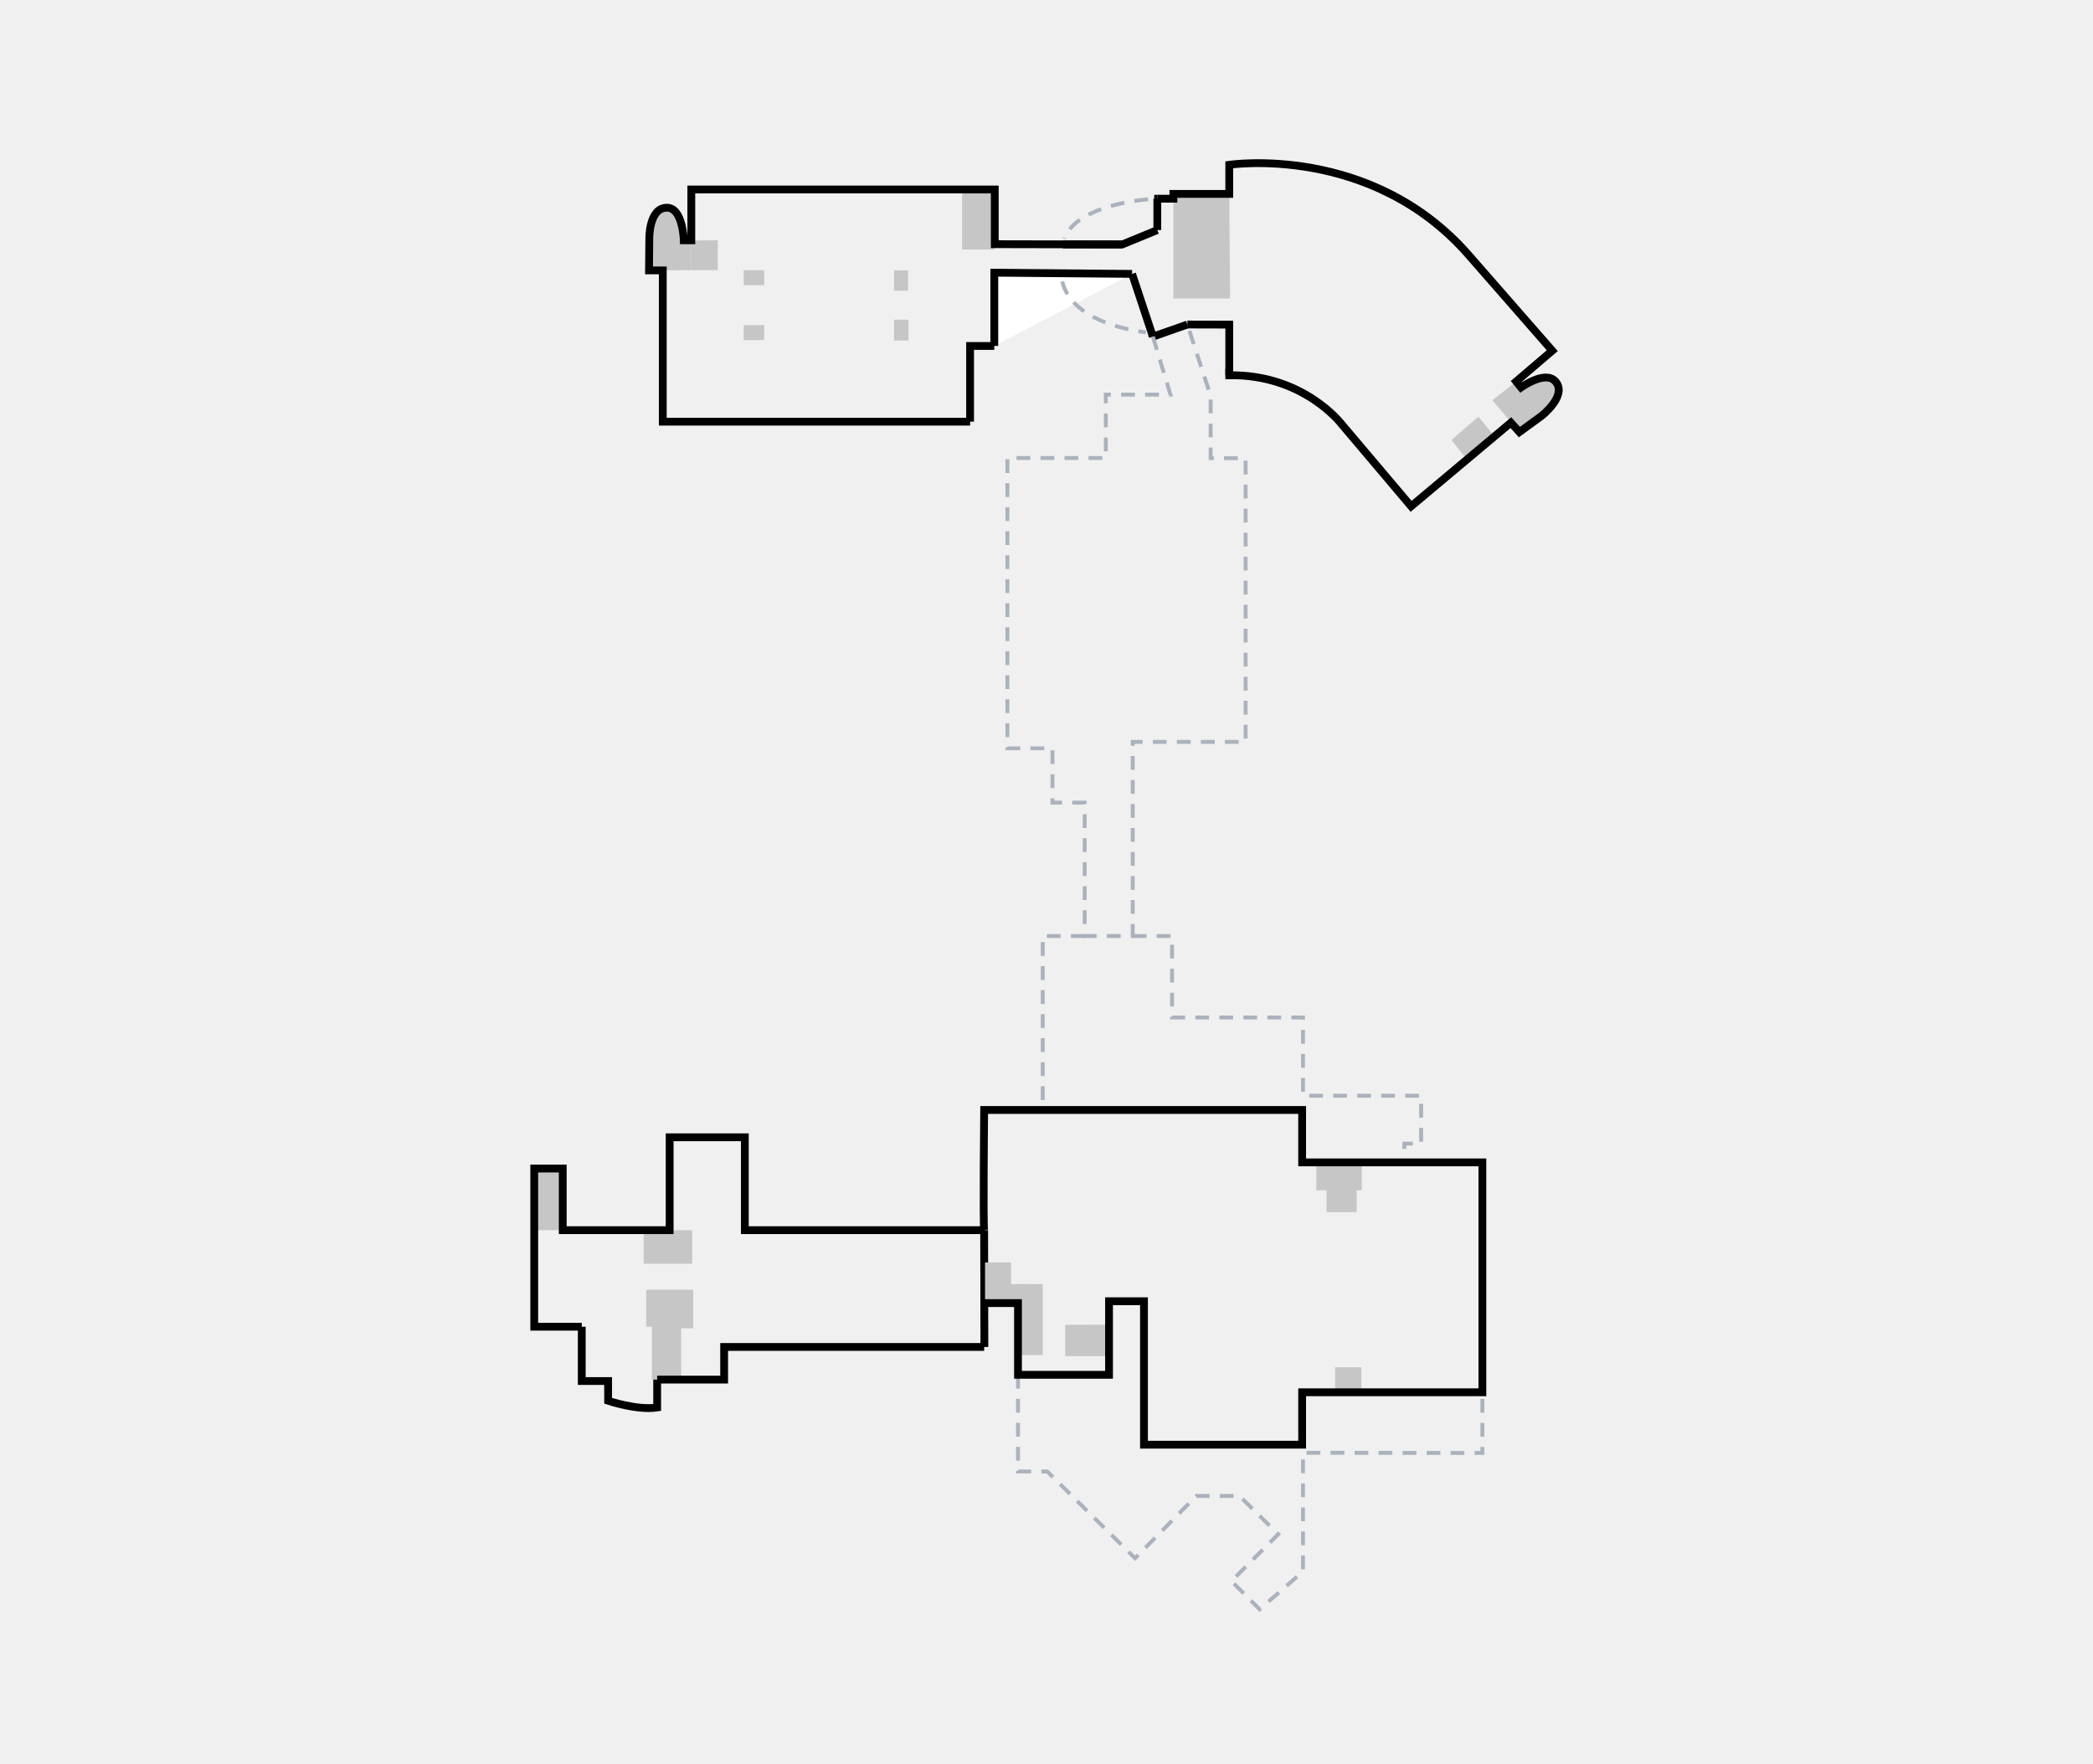
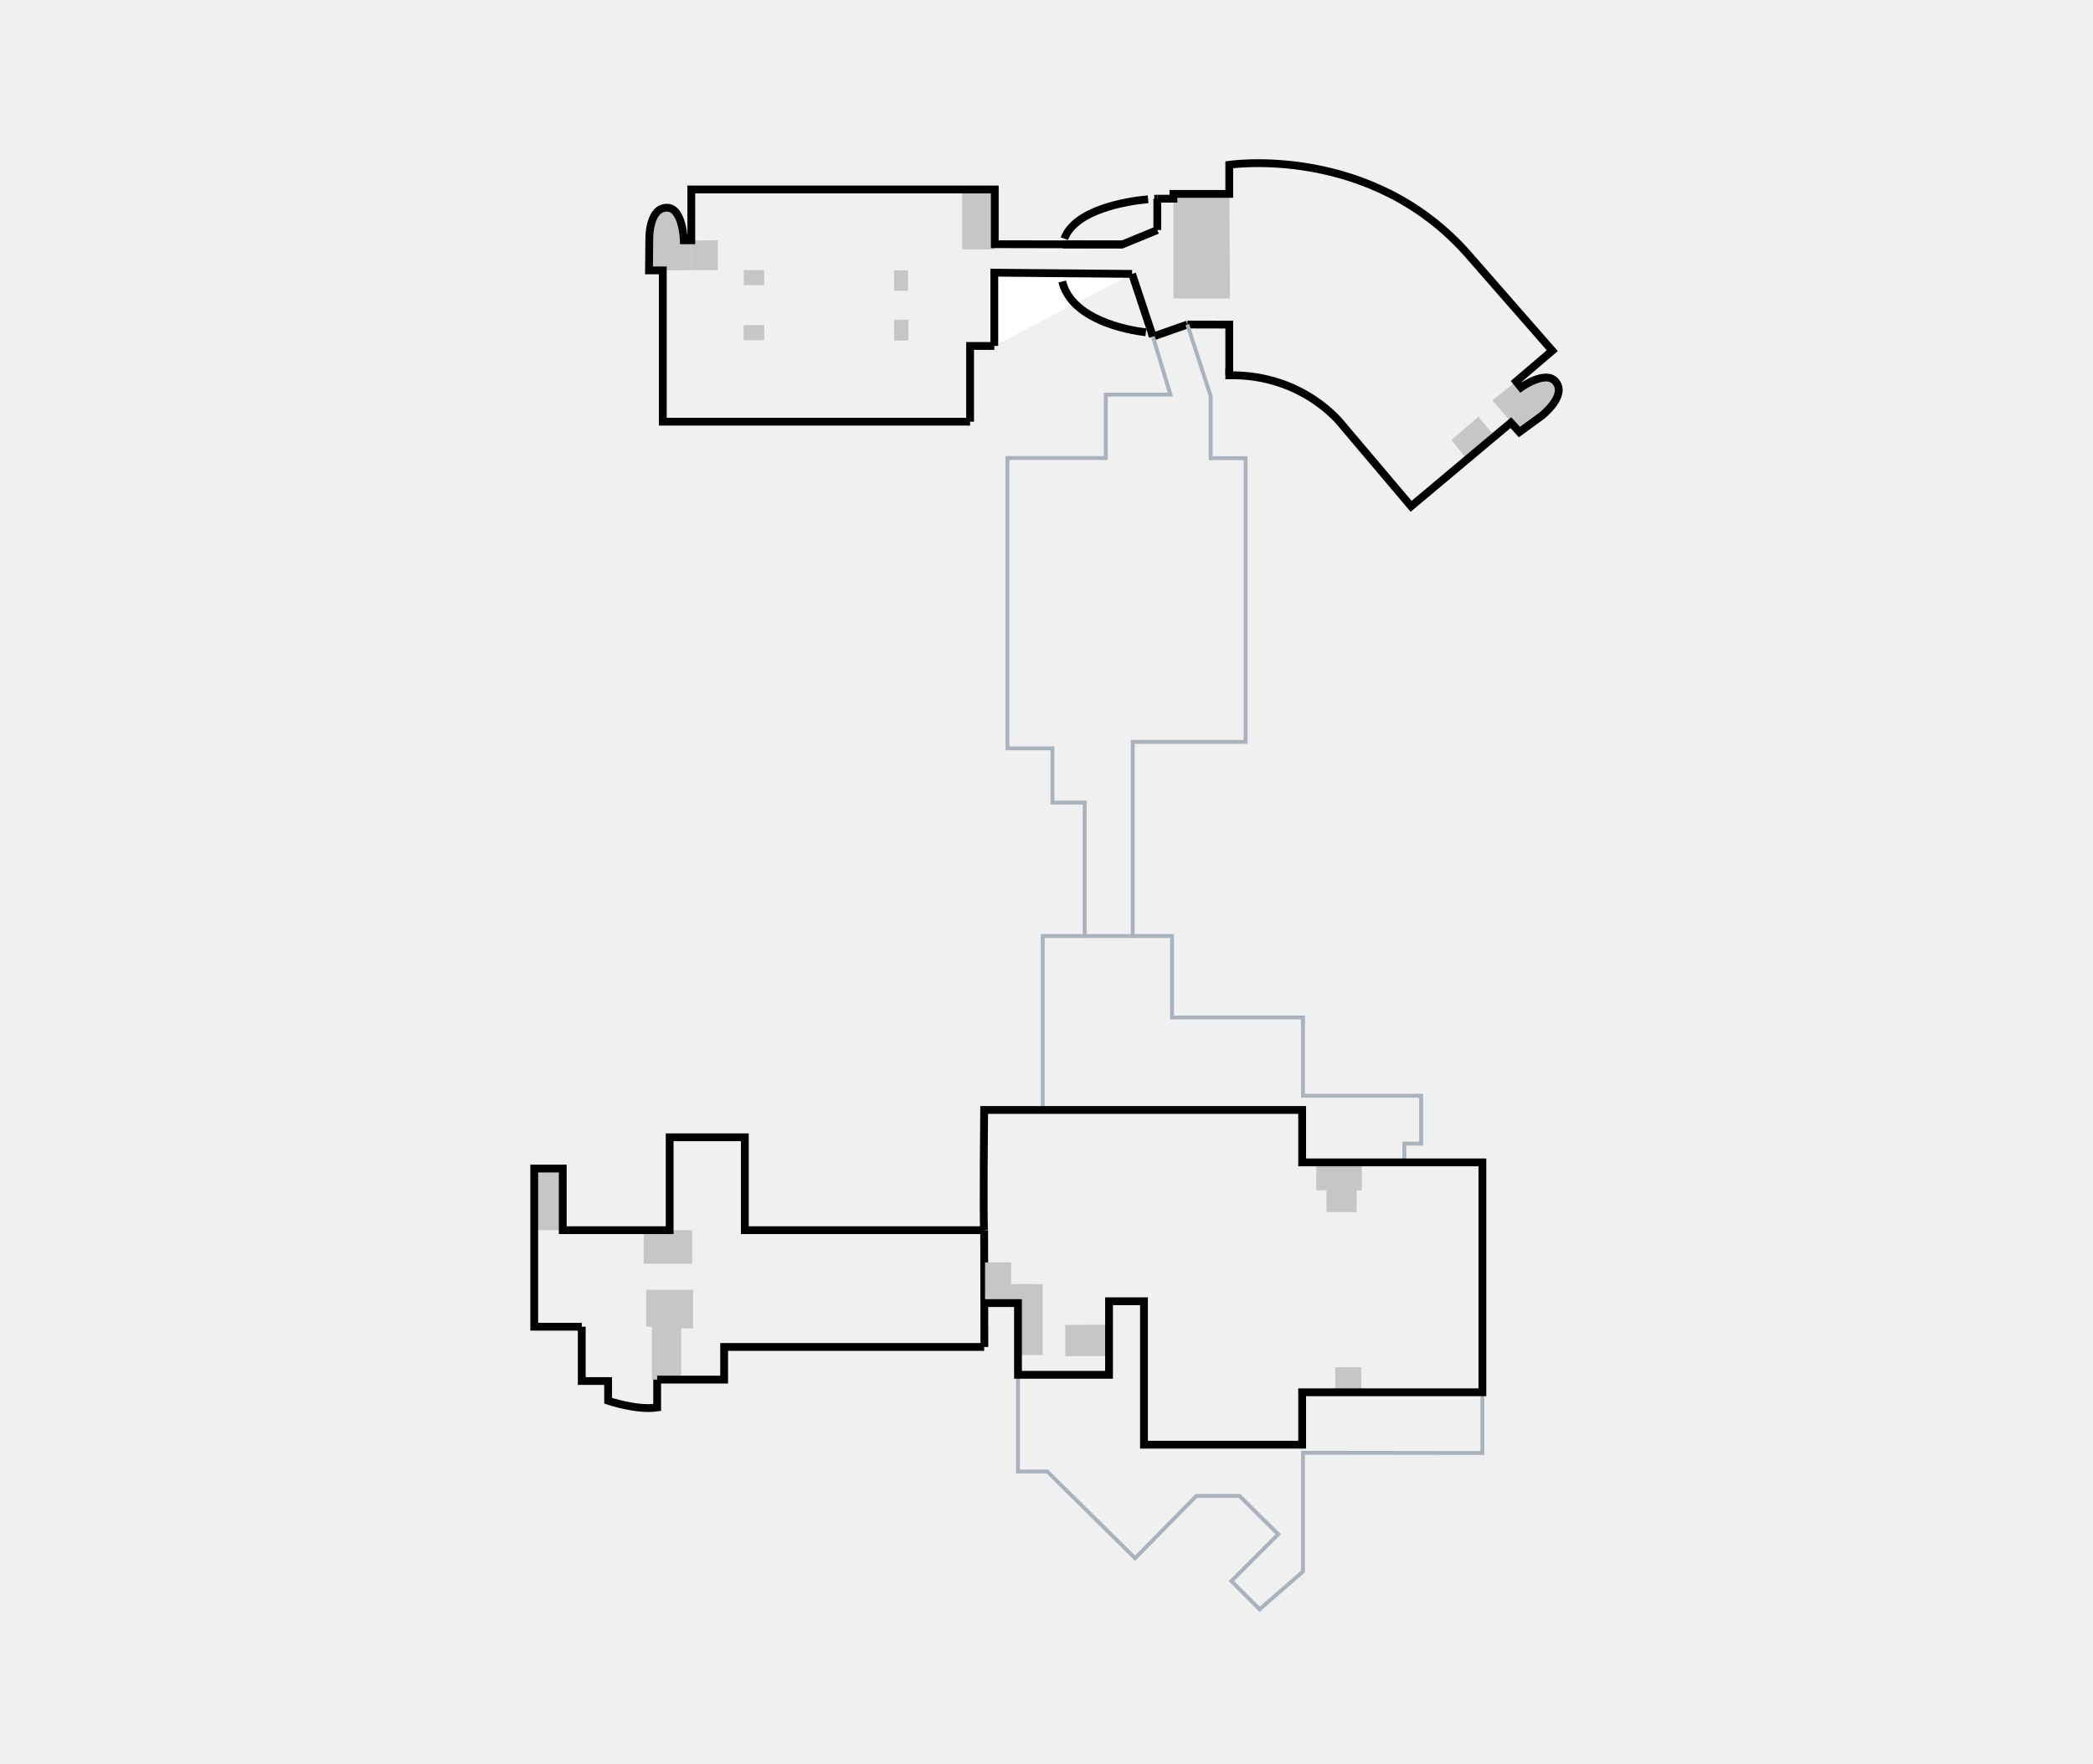
<svg xmlns="http://www.w3.org/2000/svg" viewBox="0 0 6973.28 5874.38">
  <defs>
    <style>
    .cls-1 { stroke: #000; stroke-miterlimit: 10; stroke-width: 26px; fill: none; }
-     .cls-2 { stroke: #aab2bd; stroke-miterlimit: 10; stroke-width: 13px; fill: none; stroke-dasharray: 46 34; }
-     .cls-3 { stroke: #aab2bd; stroke-miterlimit: 10; stroke-width: 13px; fill: none; stroke-dasharray: 46 34; }
+     .cls-2 { stroke: #000; stroke-miterlimit: 10; stroke-width: 26px; fill: none; }
+     .cls-3 { stroke: #000; stroke-miterlimit: 10; stroke-width: 26px; fill: none; }
    .cls-4 { stroke: #000; stroke-miterlimit: 10; stroke-width: 26px; fill: #fff; }
-     .cls-5 { stroke: #aab2bd; stroke-miterlimit: 10; stroke-width: 13px; fill: none; stroke-dasharray: 46 34; }
+     .cls-5 { stroke: #000; stroke-miterlimit: 10; stroke-width: 26px; fill: none; }
    .cls-6 { fill: #c6c6c6; }
+     #LEVEL_4_DASH, #LEVEL_4_DASH * { stroke: #aab2bd !important; stroke-width: 13px !important; stroke-dasharray: 46 34 !important; stroke-linecap: butt !important; }
  </style>
  </defs>
  <g id="OCC_L2-L4" data-name="OCC L2-L4">
    <g id="Layer_3" data-name="Layer 3">
      <polygon class="cls-6" points="2391.31 800.53 2391.31 900.1 2303.23 900.1 2303.23 801.3 2391.31 800.53" />
      <rect class="cls-6" x="3205.53" y="631.25" width="107.23" height="199.91" />
      <path class="cls-6" d="m2477.7,900.1h68.43v49.96s-69.45,0-68.43,0,0-49.96,0-49.96Z" />
      <rect class="cls-6" x="2477.69" y="1083.17" width="68.44" height="50.04" />
      <rect class="cls-6" x="2978.8" y="1065.13" width="48" height="69.45" />
      <rect class="cls-6" x="2978.8" y="900.87" width="46.72" height="67.66" />
      <path class="cls-6" d="m2303.23,801.3h-25.02s-4.09-106.72-56.17-109.28-59.74,94.72-59.74,94.72v114.13l140.94-.77v-98.81h-.01Z" />
    </g>
    <g id="Layer_2" data-name="Layer 2">
      <path class="cls-1" d="m3738.99,814.45l-424.7-.9v-182.3h-1011.06v169.28h-25.02s-2.91-108.47-56.17-108.51c-59.74-.05-58.72,101.11-58.72,101.11l-1.02,107.74h45.96v504h1023.83" />
      <polyline class="cls-4" points="3312.76 1152.62 3312.76 908.53 3771.73 912.49" />
      <polyline class="cls-1" points="3312.76 1152.62 3232.08 1152.62 3232.08 1404.87" />
    </g>
  </g>
  <g id="MOB_L4" data-name="MOB L4">
    <g id="Layer_3-2" data-name="Layer 3">
      <polygon class="cls-6" points="3909.46 645.95 3909.46 994.46 4018.99 994.46 4018.99 740.16 4094.31 740.16 4095.59 645.95 3909.46 645.95" />
      <path class="cls-6" d="m4979.35,1453.81c.45-.38-53.73-65.39-53.73-65.39l-89.87,77.62,51.88,64.7,91.72-76.93h0Z" />
      <path class="cls-6" d="m5051.5,1270.97l16.09,19.91s72-61.27,116.17-18.38-43.86,109.97-43.86,109.97l-77.67,57.01-90.09-105.61,79.37-62.9h0Z" />
      <polyline class="cls-6" points="4018.99 994.46 4095.59 994.46 4098.22 994.46 4095.59 645.95 3998.15 720.75 4018.22 987.57" />
    </g>
    <g id="Layer_2-2" data-name="Layer 2">
      <line class="cls-1" x1="4095.59" y1="1228.08" x2="4095.59" y2="1250.28" />
      <line class="cls-1" x1="3841.14" y1="1121.53" x2="3771.73" y2="912.5" />
      <polyline class="cls-1" points="3541.03 814.46 3738.99 814.46 3855.84 766.46" />
      <line class="cls-1" x1="3855.84" y1="662.04" x2="3855.84" y2="766.46" />
      <path class="cls-1" d="m3955.97,1081.17l139.61.35v168.77c248.17-3.83,374.55,163.15,374.55,163.15l231.32,273.45,332.43-278.81,28.34,31.4,73.53-53.62s87.57-67.91,46.72-114.89c-33.7-38.75-114.89,19.91-114.89,19.91l-16.09-19.91,120.26-102.64-277.28-317.11c-325.28-373.79-798.89-302.18-798.89-302.18v96.9h-186.13v16.09h-53.62" />
      <line class="cls-1" x1="3955.97" y1="1081.17" x2="3841.14" y2="1121.53" />
    </g>
    <g>
      <path class="cls-1" d="m3855.84,662.03c-2.45,0-5.82.09-9.99.29" />
      <path class="cls-2" d="m3825.1,663.82c-74.55,6.77-243.93,35.57-278.98,131.43" />
      <path class="cls-1" d="m3543.04,805.19c-.82,3.19-1.49,6.46-2.02,9.79" />
    </g>
    <g>
      <path class="cls-1" d="m3534.64,908.53c.19,3.38.48,6.7.86,9.96" />
      <path class="cls-3" d="m3539.02,937.91c31.77,128.1,217.27,161.72,278.7,169.39" />
      <path class="cls-1" d="m3827.51,1108.43c6.38.67,9.95.91,9.95.91" />
    </g>
  </g>
  <g id="LEVEL_4_DASH" data-name="LEVEL 4 DASH">
    <polyline class="cls-5" points="3841.14 1121.53 3899.5 1314.62 3684.27 1314.62 3684.27 1526.02 3356.44 1526.02 3356.44 2493.18 3506.56 2493.18 3506.56 2673.95 3613.8 2673.95 3613.8 3118.52 3773.9 3118.52 3773.9 2471.74 4149.97 2471.74 4149.97 1526.55 4033.54 1526.55 4033.54 1319.22 3955.97 1081.17" />
    <polyline class="cls-5" points="3613.8 3118.52 3474.08 3118.52 3474.08 3698.04" />
    <polyline class="cls-5" points="3773.9 3118.52 3904.95 3118.52 3904.95 3389.95 4341.14 3389.95 4341.14 3650.61 4734.78 3650.61 4734.78 3810.18 4678.93 3810.18 4678.93 3872.68" />
    <polyline class="cls-5" points="3391.66 4580.43 3391.66 4902.45 3489.15 4902.45 3781.72 5191.48 3985.64 4984.02 4129.66 4984.02 4258.71 5111.69 4102.67 5267.72 4196.66 5361.7 4341.16 5235.81 4341.16 4840.11 4938.89 4840.85 4938.89 4638.64" />
  </g>
  <g id="WEST_WING_L2" data-name="WEST WING L2">
    <g id="Layer_3-3" data-name="Layer 3">
      <polygon class="cls-6" points="2269.39 4596.38 2269.39 4425.57 2309.22 4425.57 2309.22 4296.89 2152.96 4296.89 2152.96 4420.21 2172.11 4420.21 2172.11 4596.38 2269.39 4596.38" />
      <rect class="cls-6" x="2144.54" y="4098.51" width="161.62" height="111.83" />
      <rect class="cls-6" x="1779.94" y="3893.23" width="94.98" height="205.28" />
    </g>
    <g id="Layer_2-3" data-name="Layer 2">
      <polyline class="cls-1" points="1938.24 4420.21 1779.94 4420.21 1779.94 3893.23 1874.92 3893.23 1874.92 4098.51 2144.54 4098.51 2231.09 4098.51 2231.09 3789.06 2481.56 3789.06 2481.56 4098.51 3279.26 4098.51" />
      <path class="cls-1" d="m3278.92,4487.62h-866.3v108.77h-223.15" />
      <line class="cls-1" x1="3278.92" y1="4098.51" x2="3279.69" y2="4487.62" />
      <path class="cls-1" d="m2189.47,4596.38v92.94c-67.4,10.21-163.4-22.47-163.4-22.47v-65.7h-87.83v-180.94" />
    </g>
  </g>
  <g id="EAST_WING_LEVEL_4" data-name="EAST WING LEVEL 4">
    <g id="Layer_3-4" data-name="Layer 3">
      <rect class="cls-6" x="3394.26" y="4278.3" width="79.8" height="236.42" />
      <rect class="cls-6" x="4385.45" y="3873.52" width="151.61" height="92.21" />
      <rect class="cls-6" x="4419.45" y="3956.86" width="100.47" height="81.57" />
      <path class="cls-6" d="m3549.16,4518.26v-104.33s143.03-1.18,143.03,0v104.33h-143.03Z" />
      <rect class="cls-6" x="4448.41" y="4555.23" width="87.18" height="83.04" />
      <path class="cls-6" d="m3281.9,4345.02v-138.72s86.88-1.58,86.88,0v138.72h-86.88Z" />
      <path class="cls-6" d="m3343.72,4343.91v-65.28s86.88-.75,86.88,0v65.28h-86.88Z" />
    </g>
    <path class="cls-1" d="m3278.92,4098.51c-3.68-23.61,0-400.46,0-400.46h1059.47v174.64h600.51v765.96h-600.51v174.64h-526.98v-477.96h-116.43v245.11h-303.32v-238.98h-111.97" />
  </g>
</svg>
